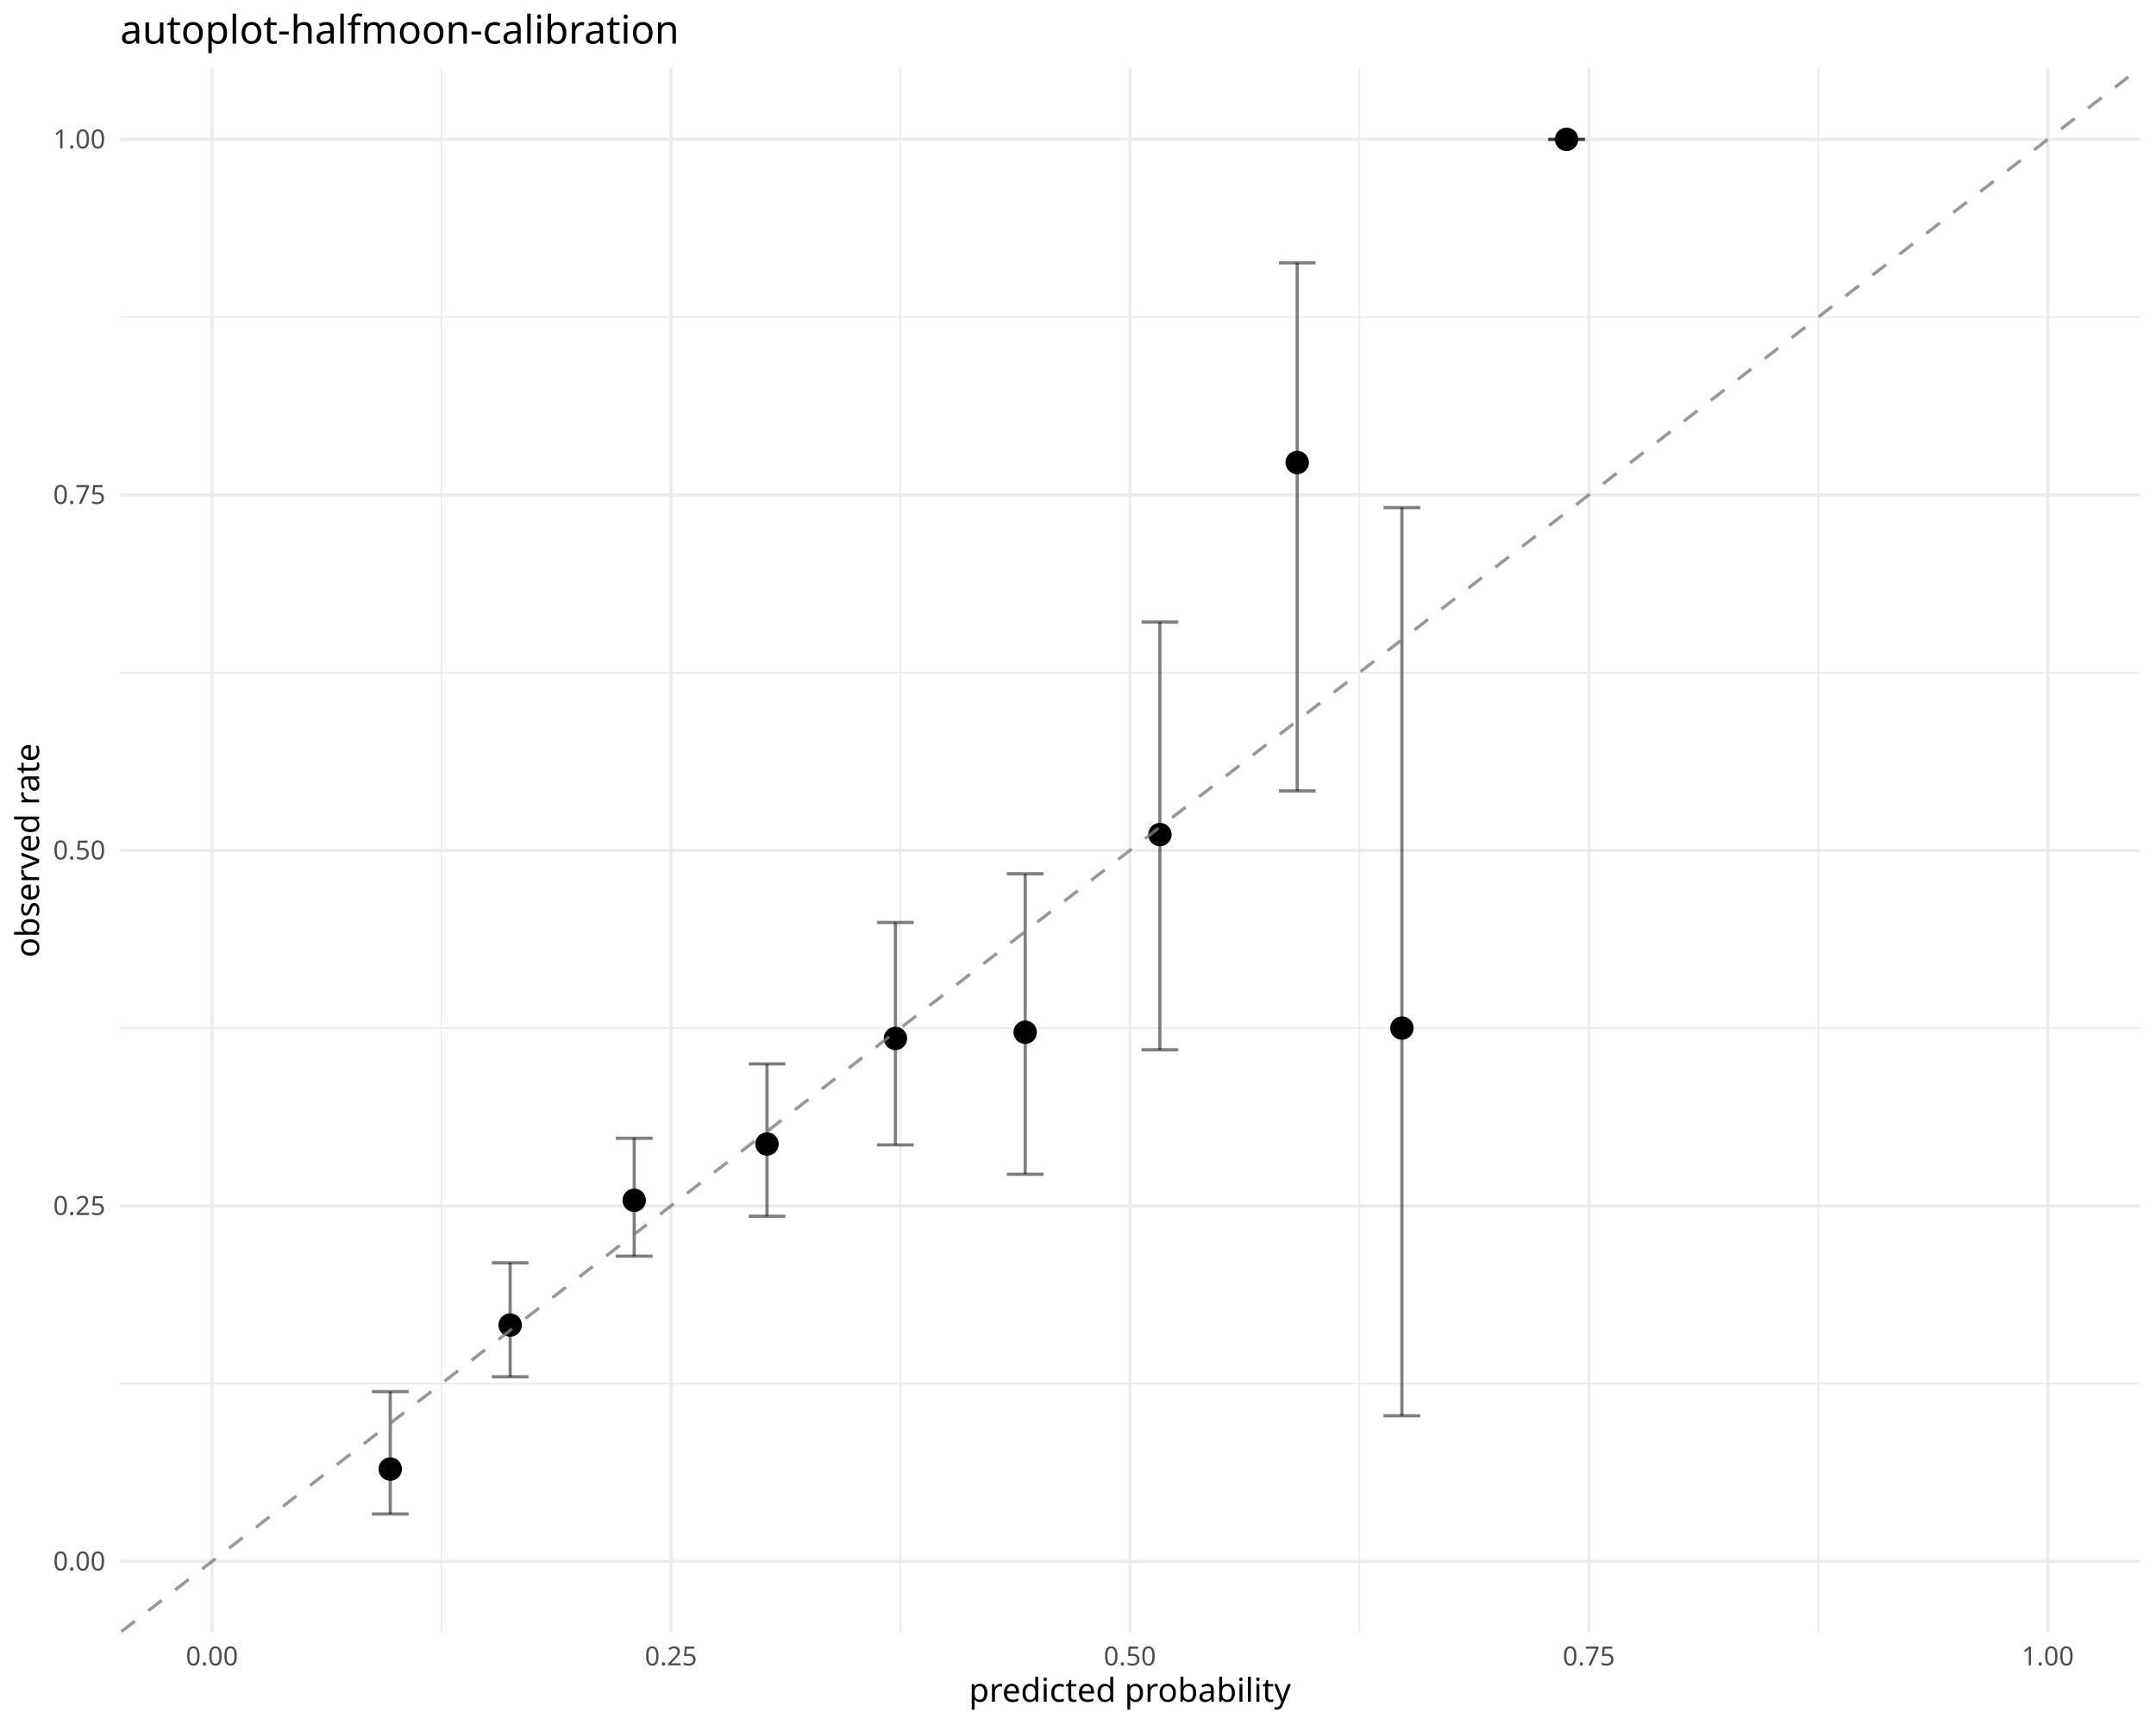
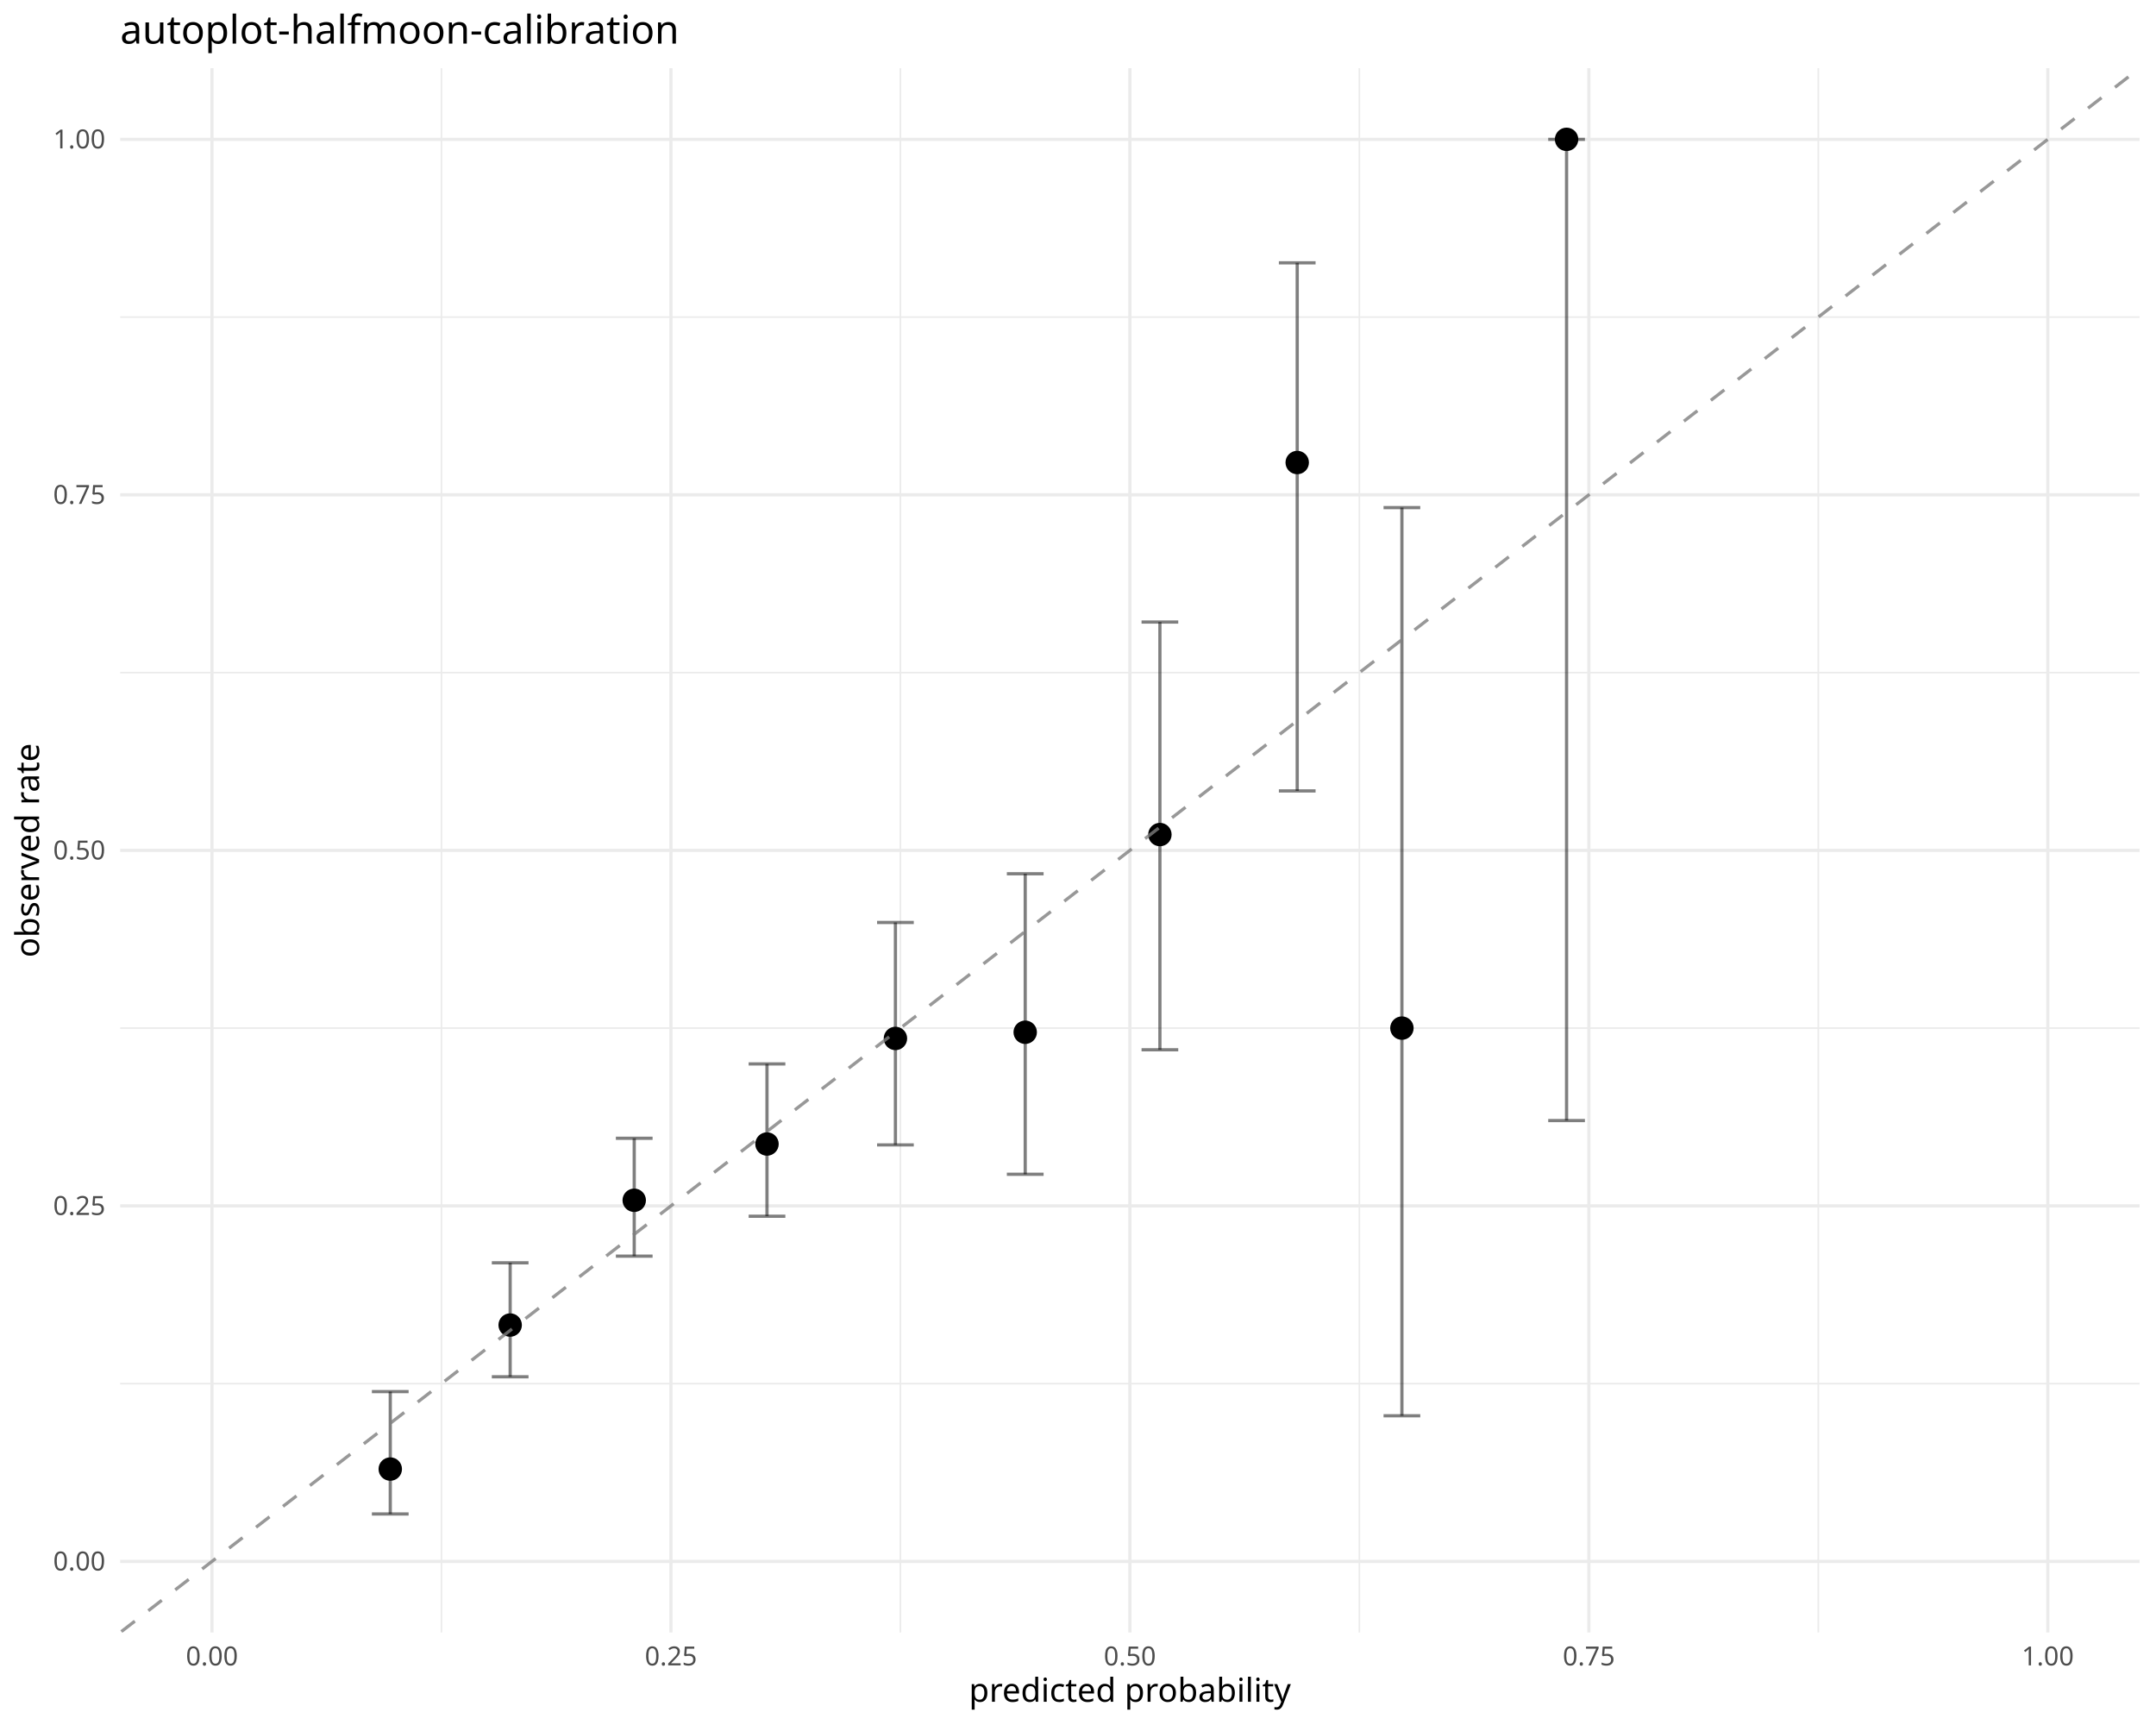
<svg xmlns="http://www.w3.org/2000/svg" class="svglite" data-engine-version="2.0" width="720.00pt" height="576.00pt" viewBox="0 0 720.00 576.00">
  <defs>
    <style type="text/css">
    .svglite line, .svglite polyline, .svglite polygon, .svglite path, .svglite rect, .svglite circle {
      fill: none;
      stroke: #000000;
      stroke-linecap: round;
      stroke-linejoin: round;
      stroke-miterlimit: 10.00;
    }
  </style>
  </defs>
  <rect width="100%" height="100%" style="stroke: none; fill: #FFFFFF;" />
  <defs>
    <clipPath id="cpMC4wMHw3MjAuMDB8MC4wMHw1NzYuMDA=">
      <rect x="0.00" y="0.00" width="720.00" height="576.00" />
    </clipPath>
  </defs>
  <g clip-path="url(#cpMC4wMHw3MjAuMDB8MC4wMHw1NzYuMDA=)">
    <rect x="0.00" y="0.00" width="720.00" height="576.00" style="stroke-width: 1.07; stroke: none; fill: #FFFFFF;" />
  </g>
  <defs>
    <clipPath id="cpNDAuMTN8NzE0LjUyfDIyLjc4fDU0NS4xMQ==">
      <rect x="40.13" y="22.78" width="674.39" height="522.33" />
    </clipPath>
  </defs>
  <g clip-path="url(#cpNDAuMTN8NzE0LjUyfDIyLjc4fDU0NS4xMQ==)">
    <polyline points="40.13,462.01 714.52,462.01 " style="stroke-width: 0.53; stroke: #EBEBEB; stroke-linecap: butt;" />
    <polyline points="40.13,343.30 714.52,343.30 " style="stroke-width: 0.53; stroke: #EBEBEB; stroke-linecap: butt;" />
    <polyline points="40.13,224.59 714.52,224.59 " style="stroke-width: 0.53; stroke: #EBEBEB; stroke-linecap: butt;" />
    <polyline points="40.13,105.88 714.52,105.88 " style="stroke-width: 0.53; stroke: #EBEBEB; stroke-linecap: butt;" />
    <polyline points="147.42,545.11 147.42,22.78 " style="stroke-width: 0.53; stroke: #EBEBEB; stroke-linecap: butt;" />
    <polyline points="300.69,545.11 300.69,22.78 " style="stroke-width: 0.53; stroke: #EBEBEB; stroke-linecap: butt;" />
    <polyline points="453.96,545.11 453.96,22.78 " style="stroke-width: 0.53; stroke: #EBEBEB; stroke-linecap: butt;" />
    <polyline points="607.23,545.11 607.23,22.78 " style="stroke-width: 0.53; stroke: #EBEBEB; stroke-linecap: butt;" />
    <polyline points="40.13,521.37 714.52,521.37 " style="stroke-width: 1.07; stroke: #EBEBEB; stroke-linecap: butt;" />
    <polyline points="40.13,402.66 714.52,402.66 " style="stroke-width: 1.07; stroke: #EBEBEB; stroke-linecap: butt;" />
    <polyline points="40.13,283.95 714.52,283.95 " style="stroke-width: 1.07; stroke: #EBEBEB; stroke-linecap: butt;" />
    <polyline points="40.13,165.24 714.52,165.24 " style="stroke-width: 1.07; stroke: #EBEBEB; stroke-linecap: butt;" />
    <polyline points="40.13,46.53 714.52,46.53 " style="stroke-width: 1.07; stroke: #EBEBEB; stroke-linecap: butt;" />
    <polyline points="70.79,545.11 70.79,22.78 " style="stroke-width: 1.07; stroke: #EBEBEB; stroke-linecap: butt;" />
    <polyline points="224.06,545.11 224.06,22.78 " style="stroke-width: 1.07; stroke: #EBEBEB; stroke-linecap: butt;" />
    <polyline points="377.33,545.11 377.33,22.78 " style="stroke-width: 1.07; stroke: #EBEBEB; stroke-linecap: butt;" />
    <polyline points="530.60,545.11 530.60,22.78 " style="stroke-width: 1.07; stroke: #EBEBEB; stroke-linecap: butt;" />
    <polyline points="683.87,545.11 683.87,22.78 " style="stroke-width: 1.07; stroke: #EBEBEB; stroke-linecap: butt;" />
    <circle cx="130.33" cy="490.54" r="3.56" style="stroke-width: 0.71; fill: #000000;" />
    <circle cx="170.37" cy="442.45" r="3.56" style="stroke-width: 0.71; fill: #000000;" />
    <circle cx="211.80" cy="400.79" r="3.56" style="stroke-width: 0.71; fill: #000000;" />
    <circle cx="256.14" cy="382.00" r="3.56" style="stroke-width: 0.71; fill: #000000;" />
    <circle cx="299.03" cy="346.75" r="3.56" style="stroke-width: 0.71; fill: #000000;" />
    <circle cx="342.37" cy="344.68" r="3.56" style="stroke-width: 0.71; fill: #000000;" />
    <circle cx="387.35" cy="278.67" r="3.56" style="stroke-width: 0.71; fill: #000000;" />
    <circle cx="433.21" cy="154.44" r="3.56" style="stroke-width: 0.71; fill: #000000;" />
    <circle cx="468.17" cy="343.30" r="3.56" style="stroke-width: 0.71; fill: #000000;" />
    <circle cx="523.16" cy="46.53" r="3.56" style="stroke-width: 0.71; fill: #000000;" />
    <polyline points="124.19,464.68 136.46,464.68 " style="stroke-width: 1.07; stroke: #000000; stroke-opacity: 0.50; stroke-linecap: butt;" />
    <polyline points="130.33,464.68 130.33,505.54 " style="stroke-width: 1.07; stroke: #000000; stroke-opacity: 0.50; stroke-linecap: butt;" />
    <polyline points="124.19,505.54 136.46,505.54 " style="stroke-width: 1.07; stroke: #000000; stroke-opacity: 0.50; stroke-linecap: butt;" />
    <polyline points="164.24,421.67 176.50,421.67 " style="stroke-width: 1.07; stroke: #000000; stroke-opacity: 0.50; stroke-linecap: butt;" />
    <polyline points="170.37,421.67 170.37,459.72 " style="stroke-width: 1.07; stroke: #000000; stroke-opacity: 0.50; stroke-linecap: butt;" />
    <polyline points="164.24,459.72 176.50,459.72 " style="stroke-width: 1.07; stroke: #000000; stroke-opacity: 0.50; stroke-linecap: butt;" />
    <polyline points="205.67,380.09 217.93,380.09 " style="stroke-width: 1.07; stroke: #000000; stroke-opacity: 0.50; stroke-linecap: butt;" />
    <polyline points="211.80,380.09 211.80,419.44 " style="stroke-width: 1.07; stroke: #000000; stroke-opacity: 0.50; stroke-linecap: butt;" />
    <polyline points="205.67,419.44 217.93,419.44 " style="stroke-width: 1.07; stroke: #000000; stroke-opacity: 0.50; stroke-linecap: butt;" />
    <polyline points="250.01,355.26 262.27,355.26 " style="stroke-width: 1.07; stroke: #000000; stroke-opacity: 0.50; stroke-linecap: butt;" />
    <polyline points="256.14,355.26 256.14,406.12 " style="stroke-width: 1.07; stroke: #000000; stroke-opacity: 0.50; stroke-linecap: butt;" />
    <polyline points="250.01,406.12 262.27,406.12 " style="stroke-width: 1.07; stroke: #000000; stroke-opacity: 0.50; stroke-linecap: butt;" />
    <polyline points="292.90,308.03 305.16,308.03 " style="stroke-width: 1.07; stroke: #000000; stroke-opacity: 0.50; stroke-linecap: butt;" />
    <polyline points="299.03,308.03 299.03,382.30 " style="stroke-width: 1.07; stroke: #000000; stroke-opacity: 0.50; stroke-linecap: butt;" />
    <polyline points="292.90,382.30 305.16,382.30 " style="stroke-width: 1.07; stroke: #000000; stroke-opacity: 0.50; stroke-linecap: butt;" />
    <polyline points="336.24,291.77 348.51,291.77 " style="stroke-width: 1.07; stroke: #000000; stroke-opacity: 0.50; stroke-linecap: butt;" />
    <polyline points="342.37,291.77 342.37,392.11 " style="stroke-width: 1.07; stroke: #000000; stroke-opacity: 0.50; stroke-linecap: butt;" />
    <polyline points="336.24,392.11 348.51,392.11 " style="stroke-width: 1.07; stroke: #000000; stroke-opacity: 0.50; stroke-linecap: butt;" />
    <polyline points="381.22,207.70 393.48,207.70 " style="stroke-width: 1.07; stroke: #000000; stroke-opacity: 0.50; stroke-linecap: butt;" />
    <polyline points="387.35,207.70 387.35,350.53 " style="stroke-width: 1.07; stroke: #000000; stroke-opacity: 0.50; stroke-linecap: butt;" />
    <polyline points="381.22,350.53 393.48,350.53 " style="stroke-width: 1.07; stroke: #000000; stroke-opacity: 0.50; stroke-linecap: butt;" />
    <polyline points="427.08,87.77 439.34,87.77 " style="stroke-width: 1.07; stroke: #000000; stroke-opacity: 0.50; stroke-linecap: butt;" />
    <polyline points="433.21,87.77 433.21,264.10 " style="stroke-width: 1.07; stroke: #000000; stroke-opacity: 0.50; stroke-linecap: butt;" />
    <polyline points="427.08,264.10 439.34,264.10 " style="stroke-width: 1.07; stroke: #000000; stroke-opacity: 0.50; stroke-linecap: butt;" />
    <polyline points="462.04,169.49 474.30,169.49 " style="stroke-width: 1.07; stroke: #000000; stroke-opacity: 0.50; stroke-linecap: butt;" />
    <polyline points="468.17,169.49 468.17,472.74 " style="stroke-width: 1.07; stroke: #000000; stroke-opacity: 0.50; stroke-linecap: butt;" />
    <polyline points="462.04,472.74 474.30,472.74 " style="stroke-width: 1.07; stroke: #000000; stroke-opacity: 0.50; stroke-linecap: butt;" />
    <polyline points="517.03,46.53 529.29,46.53 " style="stroke-width: 1.07; stroke: #000000; stroke-opacity: 0.50; stroke-linecap: butt;" />
-     <polyline points="523.16,46.53 523.16,46.53 " style="stroke-width: 1.07; stroke: #000000; stroke-opacity: 0.50; stroke-linecap: butt;" />
-     <polyline points="517.03,46.53 529.29,46.53 " style="stroke-width: 1.07; stroke: #000000; stroke-opacity: 0.50; stroke-linecap: butt;" />
+     <polyline points="523.16,46.53 523.16,374.17 " style="stroke-width: 1.07; stroke: #000000; stroke-opacity: 0.50; stroke-linecap: butt;" />
+     <polyline points="517.03,374.17 529.29,374.17 " style="stroke-width: 1.07; stroke: #000000; stroke-opacity: 0.50; stroke-linecap: butt;" />
    <line x1="-634.25" y1="1067.44" x2="1388.91" y2="-499.55" style="stroke-width: 1.07; stroke: #7F7F7F; stroke-opacity: 0.80; stroke-dasharray: 5.69,5.69; stroke-linecap: butt;" />
  </g>
  <g clip-path="url(#cpMC4wMHw3MjAuMDB8MC4wMHw1NzYuMDA=)">
    <text x="35.20" y="524.40" text-anchor="end" style="font-size: 8.80px; fill: #4D4D4D; font-family: sans;" textLength="17.13px" lengthAdjust="spacingAndGlyphs">0.00</text>
    <text x="35.20" y="405.69" text-anchor="end" style="font-size: 8.80px; fill: #4D4D4D; font-family: sans;" textLength="17.13px" lengthAdjust="spacingAndGlyphs">0.25</text>
    <text x="35.20" y="286.98" text-anchor="end" style="font-size: 8.80px; fill: #4D4D4D; font-family: sans;" textLength="17.13px" lengthAdjust="spacingAndGlyphs">0.50</text>
    <text x="35.20" y="168.26" text-anchor="end" style="font-size: 8.80px; fill: #4D4D4D; font-family: sans;" textLength="17.13px" lengthAdjust="spacingAndGlyphs">0.75</text>
    <text x="35.20" y="49.55" text-anchor="end" style="font-size: 8.80px; fill: #4D4D4D; font-family: sans;" textLength="17.13px" lengthAdjust="spacingAndGlyphs">1.00</text>
    <text x="70.79" y="556.10" text-anchor="middle" style="font-size: 8.80px; fill: #4D4D4D; font-family: sans;" textLength="17.13px" lengthAdjust="spacingAndGlyphs">0.00</text>
    <text x="224.06" y="556.10" text-anchor="middle" style="font-size: 8.80px; fill: #4D4D4D; font-family: sans;" textLength="17.13px" lengthAdjust="spacingAndGlyphs">0.25</text>
    <text x="377.33" y="556.10" text-anchor="middle" style="font-size: 8.80px; fill: #4D4D4D; font-family: sans;" textLength="17.13px" lengthAdjust="spacingAndGlyphs">0.50</text>
    <text x="530.60" y="556.10" text-anchor="middle" style="font-size: 8.80px; fill: #4D4D4D; font-family: sans;" textLength="17.13px" lengthAdjust="spacingAndGlyphs">0.75</text>
    <text x="683.87" y="556.10" text-anchor="middle" style="font-size: 8.80px; fill: #4D4D4D; font-family: sans;" textLength="17.13px" lengthAdjust="spacingAndGlyphs">1.00</text>
    <text x="377.33" y="568.24" text-anchor="middle" style="font-size: 11.00px; font-family: sans;" textLength="98.45px" lengthAdjust="spacingAndGlyphs">predicted probability</text>
    <text transform="translate(13.05,283.95) rotate(-90)" text-anchor="middle" style="font-size: 11.00px; font-family: sans;" textLength="67.27px" lengthAdjust="spacingAndGlyphs">observed rate</text>
    <text x="40.13" y="14.56" style="font-size: 13.20px; font-family: sans;" textLength="170.24px" lengthAdjust="spacingAndGlyphs">autoplot-halfmoon-calibration</text>
  </g>
</svg>
